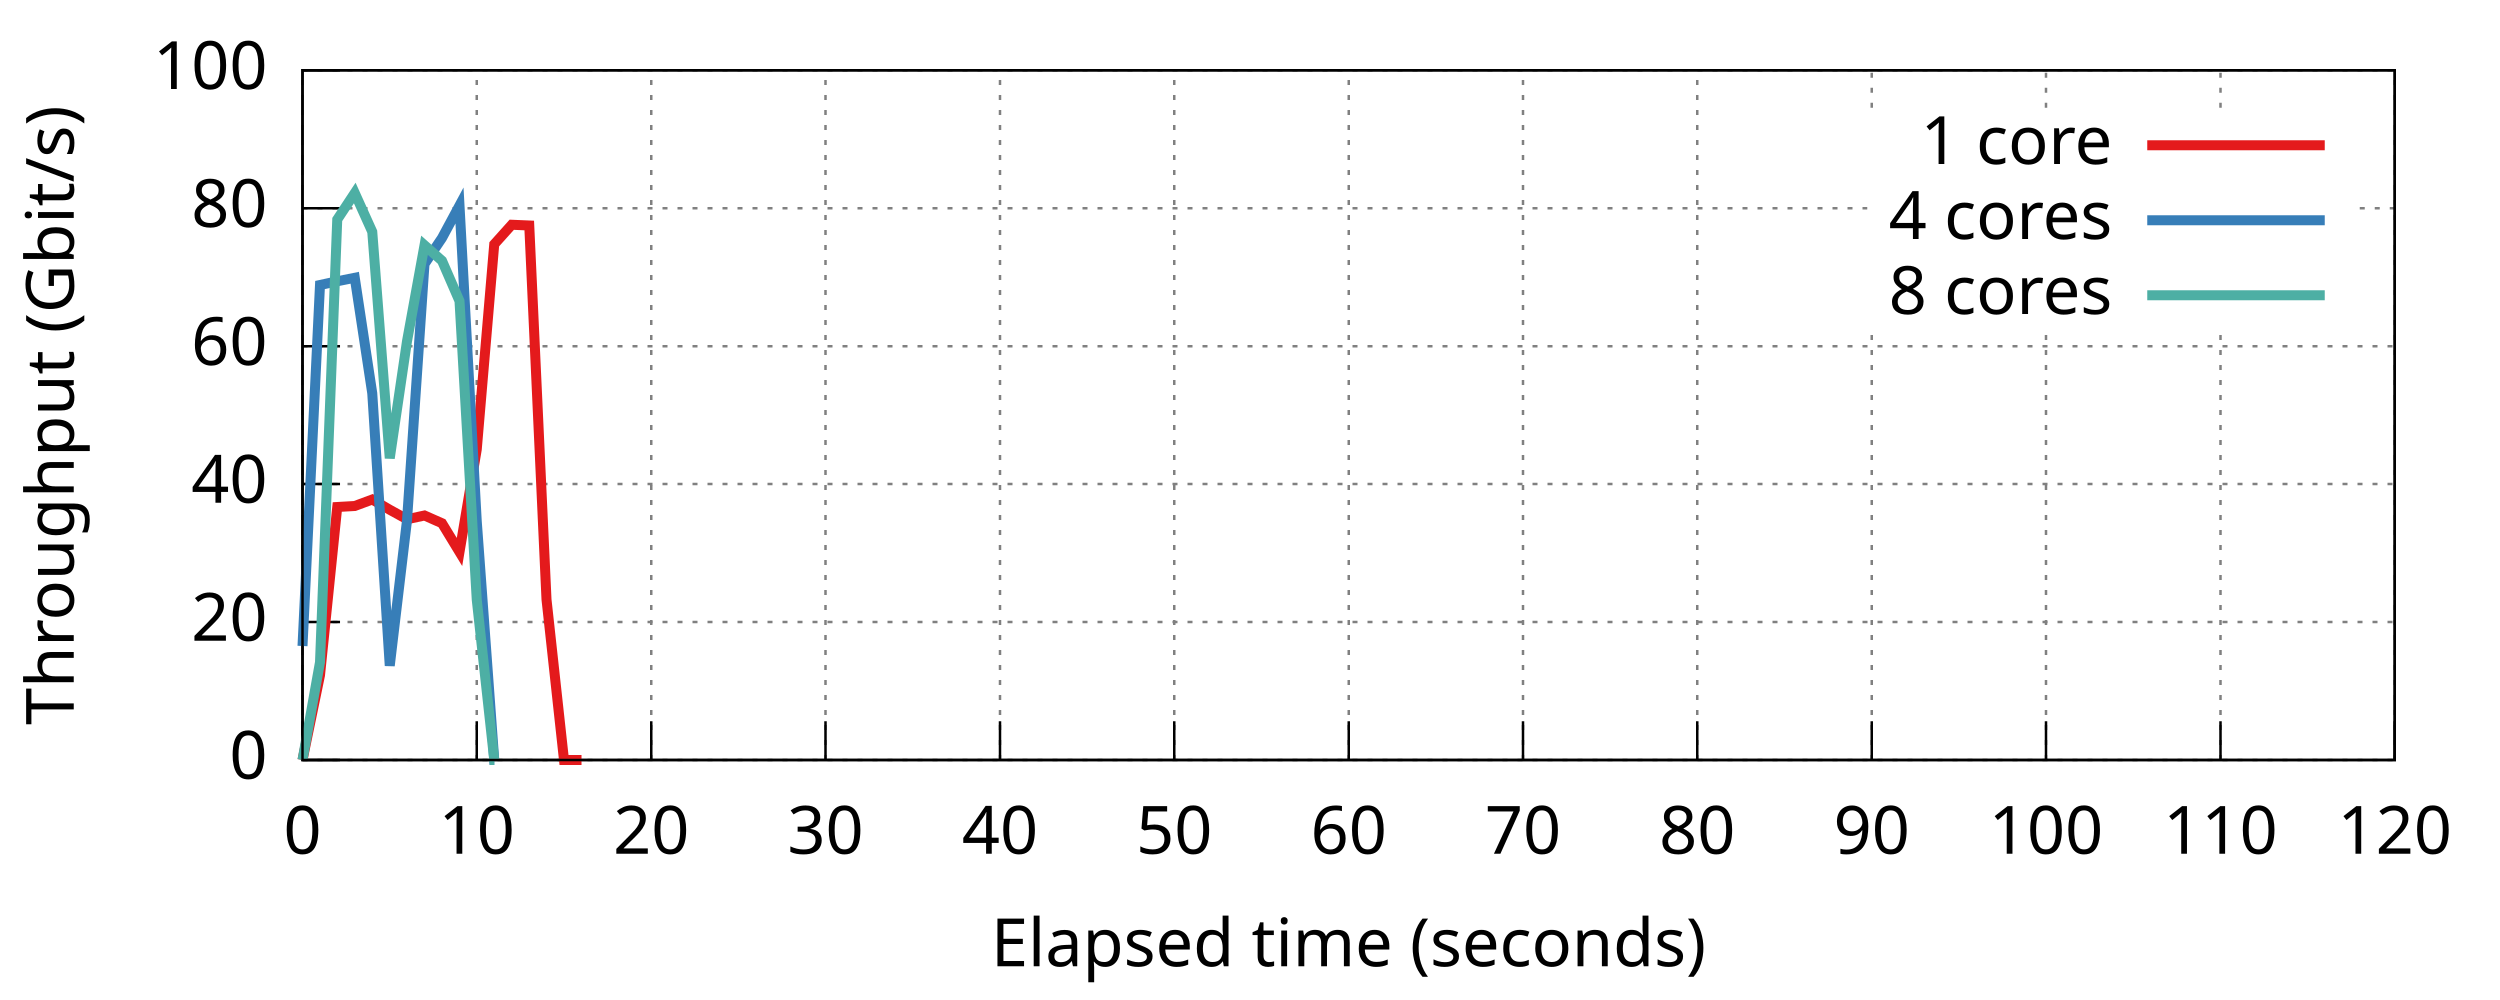
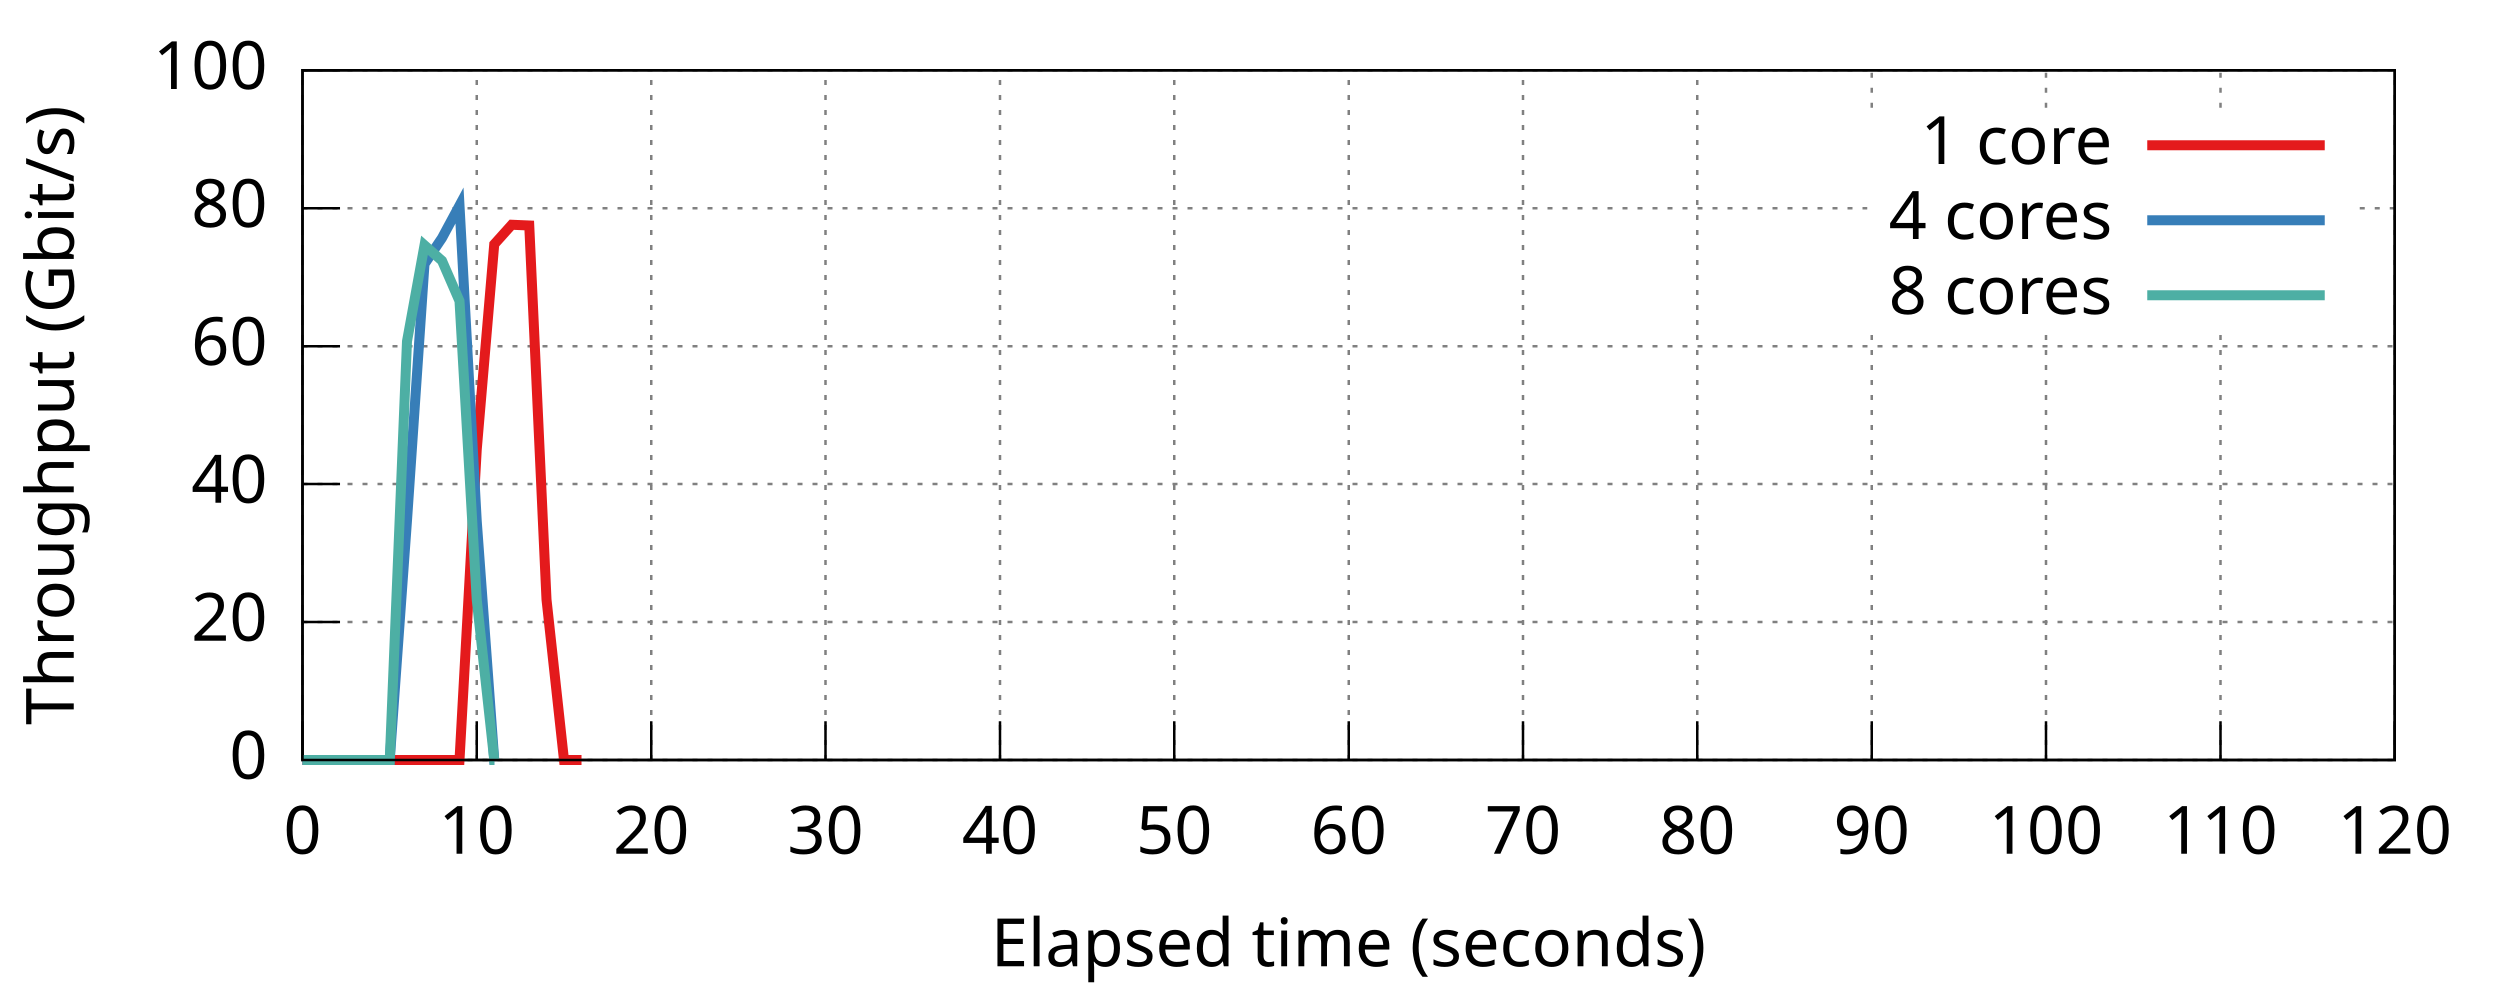
<svg xmlns="http://www.w3.org/2000/svg" xmlns:xlink="http://www.w3.org/1999/xlink" width="1000" height="400" viewBox="0 0 1000 400">
  <g id="gnuplot_canvas">
    <rect x="0" y="0" width="1000" height="400" fill="none" />
    <defs>
      <circle id="gpDot" r="0.5" stroke-width="0.5" />
      <path id="gpPt0" stroke-width="0.133" stroke="currentColor" d="M-1,0 h2 M0,-1 v2" />
      <path id="gpPt1" stroke-width="0.133" stroke="currentColor" d="M-1,-1 L1,1 M1,-1 L-1,1" />
      <path id="gpPt2" stroke-width="0.133" stroke="currentColor" d="M-1,0 L1,0 M0,-1 L0,1 M-1,-1 L1,1 M-1,1 L1,-1" />
      <rect id="gpPt3" stroke-width="0.133" stroke="currentColor" x="-1" y="-1" width="2" height="2" />
      <rect id="gpPt4" stroke-width="0.133" stroke="currentColor" fill="currentColor" x="-1" y="-1" width="2" height="2" />
      <circle id="gpPt5" stroke-width="0.133" stroke="currentColor" cx="0" cy="0" r="1" />
      <use xlink:href="#gpPt5" id="gpPt6" fill="currentColor" stroke="none" />
      <path id="gpPt7" stroke-width="0.133" stroke="currentColor" d="M0,-1.33 L-1.33,0.67 L1.33,0.67 z" />
      <use xlink:href="#gpPt7" id="gpPt8" fill="currentColor" stroke="none" />
      <use xlink:href="#gpPt7" id="gpPt9" stroke="currentColor" transform="rotate(180)" />
      <use xlink:href="#gpPt9" id="gpPt10" fill="currentColor" stroke="none" />
      <use xlink:href="#gpPt3" id="gpPt11" stroke="currentColor" transform="rotate(45)" />
      <use xlink:href="#gpPt11" id="gpPt12" fill="currentColor" stroke="none" />
    </defs>
    <g style="fill:none; color:white; stroke:currentColor; stroke-width:1.00; stroke-linecap:butt; stroke-linejoin:miter">
</g>
    <g style="fill:none; color:black; stroke:currentColor; stroke-width:1.00; stroke-linecap:butt; stroke-linejoin:miter">
</g>
    <g style="fill:none; color:gray; stroke:currentColor; stroke-width:1.00; stroke-linecap:butt; stroke-linejoin:miter">
      <path stroke="gray" stroke-dasharray=" 2,4" class="gridline" d="M121.0,304.0 L957.9,304.0  h0.01" />
    </g>
    <g style="fill:none; color:black; stroke:currentColor; stroke-width:1.00; stroke-linecap:butt; stroke-linejoin:miter">
      <path stroke="black" d="M121.0,304.0 L136.0,304.0  h0.01" />
      <g transform="translate(107.0,311.5)" style="stroke:none; fill:black; font-family:Verdana; font-size:20.00pt; text-anchor:end">
        <text> 0</text>
      </g>
    </g>
    <g style="fill:none; color:gray; stroke:currentColor; stroke-width:1.00; stroke-linecap:butt; stroke-linejoin:miter">
      <path stroke="gray" stroke-dasharray=" 2,4" class="gridline" d="M121.0,248.8 L957.9,248.8  h0.01" />
    </g>
    <g style="fill:none; color:black; stroke:currentColor; stroke-width:1.00; stroke-linecap:butt; stroke-linejoin:miter">
      <path stroke="black" d="M121.0,248.8 L136.0,248.8  h0.01" />
      <g transform="translate(107.0,256.3)" style="stroke:none; fill:black; font-family:Verdana; font-size:20.00pt; text-anchor:end">
        <text> 20</text>
      </g>
    </g>
    <g style="fill:none; color:gray; stroke:currentColor; stroke-width:1.00; stroke-linecap:butt; stroke-linejoin:miter">
      <path stroke="gray" stroke-dasharray=" 2,4" class="gridline" d="M121.0,193.6 L957.9,193.6  h0.01" />
    </g>
    <g style="fill:none; color:black; stroke:currentColor; stroke-width:1.00; stroke-linecap:butt; stroke-linejoin:miter">
      <path stroke="black" d="M121.0,193.6 L136.0,193.6  h0.01" />
      <g transform="translate(107.0,201.1)" style="stroke:none; fill:black; font-family:Verdana; font-size:20.00pt; text-anchor:end">
        <text> 40</text>
      </g>
    </g>
    <g style="fill:none; color:gray; stroke:currentColor; stroke-width:1.00; stroke-linecap:butt; stroke-linejoin:miter">
      <path stroke="gray" stroke-dasharray=" 2,4" class="gridline" d="M121.0,138.5 L957.9,138.5  h0.01" />
    </g>
    <g style="fill:none; color:black; stroke:currentColor; stroke-width:1.00; stroke-linecap:butt; stroke-linejoin:miter">
      <path stroke="black" d="M121.0,138.5 L136.0,138.5  h0.01" />
      <g transform="translate(107.0,146.0)" style="stroke:none; fill:black; font-family:Verdana; font-size:20.00pt; text-anchor:end">
        <text> 60</text>
      </g>
    </g>
    <g style="fill:none; color:gray; stroke:currentColor; stroke-width:1.00; stroke-linecap:butt; stroke-linejoin:miter">
      <path stroke="gray" stroke-dasharray=" 2,4" class="gridline" d="M121.0,83.3 L746.9,83.3 M943.9,83.3 L957.9,83.3  h0.01" />
    </g>
    <g style="fill:none; color:black; stroke:currentColor; stroke-width:1.00; stroke-linecap:butt; stroke-linejoin:miter">
      <path stroke="black" d="M121.0,83.3 L136.0,83.3  h0.01" />
      <g transform="translate(107.0,90.8)" style="stroke:none; fill:black; font-family:Verdana; font-size:20.00pt; text-anchor:end">
        <text> 80</text>
      </g>
    </g>
    <g style="fill:none; color:gray; stroke:currentColor; stroke-width:1.00; stroke-linecap:butt; stroke-linejoin:miter">
      <path stroke="gray" stroke-dasharray=" 2,4" class="gridline" d="M121.0,28.1 L957.9,28.1  h0.01" />
    </g>
    <g style="fill:none; color:black; stroke:currentColor; stroke-width:1.00; stroke-linecap:butt; stroke-linejoin:miter">
      <path stroke="black" d="M121.0,28.1 L136.0,28.1  h0.01" />
      <g transform="translate(107.0,35.6)" style="stroke:none; fill:black; font-family:Verdana; font-size:20.00pt; text-anchor:end">
        <text> 100</text>
      </g>
    </g>
    <g style="fill:none; color:gray; stroke:currentColor; stroke-width:1.00; stroke-linecap:butt; stroke-linejoin:miter">
      <path stroke="gray" stroke-dasharray=" 2,4" class="gridline" d="M121.0,304.0 L121.0,28.1  h0.01" />
    </g>
    <g style="fill:none; color:black; stroke:currentColor; stroke-width:1.00; stroke-linecap:butt; stroke-linejoin:miter">
      <path stroke="black" d="M121.0,304.0 L121.0,289.0  h0.01" />
      <g transform="translate(121.0,341.5)" style="stroke:none; fill:black; font-family:Verdana; font-size:20.00pt; text-anchor:middle">
        <text> 0</text>
      </g>
    </g>
    <g style="fill:none; color:gray; stroke:currentColor; stroke-width:1.00; stroke-linecap:butt; stroke-linejoin:miter">
      <path stroke="gray" stroke-dasharray=" 2,4" class="gridline" d="M190.7,304.0 L190.7,28.1  h0.01" />
    </g>
    <g style="fill:none; color:black; stroke:currentColor; stroke-width:1.00; stroke-linecap:butt; stroke-linejoin:miter">
      <path stroke="black" d="M190.7,304.0 L190.7,289.0  h0.01" />
      <g transform="translate(190.7,341.5)" style="stroke:none; fill:black; font-family:Verdana; font-size:20.00pt; text-anchor:middle">
        <text> 10</text>
      </g>
    </g>
    <g style="fill:none; color:gray; stroke:currentColor; stroke-width:1.00; stroke-linecap:butt; stroke-linejoin:miter">
      <path stroke="gray" stroke-dasharray=" 2,4" class="gridline" d="M260.5,304.0 L260.5,28.1  h0.01" />
    </g>
    <g style="fill:none; color:black; stroke:currentColor; stroke-width:1.00; stroke-linecap:butt; stroke-linejoin:miter">
      <path stroke="black" d="M260.5,304.0 L260.5,289.0  h0.01" />
      <g transform="translate(260.5,341.5)" style="stroke:none; fill:black; font-family:Verdana; font-size:20.00pt; text-anchor:middle">
        <text> 20</text>
      </g>
    </g>
    <g style="fill:none; color:gray; stroke:currentColor; stroke-width:1.00; stroke-linecap:butt; stroke-linejoin:miter">
      <path stroke="gray" stroke-dasharray=" 2,4" class="gridline" d="M330.2,304.0 L330.2,28.1  h0.01" />
    </g>
    <g style="fill:none; color:black; stroke:currentColor; stroke-width:1.00; stroke-linecap:butt; stroke-linejoin:miter">
      <path stroke="black" d="M330.2,304.0 L330.2,289.0  h0.01" />
      <g transform="translate(330.2,341.5)" style="stroke:none; fill:black; font-family:Verdana; font-size:20.00pt; text-anchor:middle">
        <text> 30</text>
      </g>
    </g>
    <g style="fill:none; color:gray; stroke:currentColor; stroke-width:1.00; stroke-linecap:butt; stroke-linejoin:miter">
      <path stroke="gray" stroke-dasharray=" 2,4" class="gridline" d="M400.0,304.0 L400.0,28.1  h0.01" />
    </g>
    <g style="fill:none; color:black; stroke:currentColor; stroke-width:1.00; stroke-linecap:butt; stroke-linejoin:miter">
      <path stroke="black" d="M400.0,304.0 L400.0,289.0  h0.01" />
      <g transform="translate(400.0,341.5)" style="stroke:none; fill:black; font-family:Verdana; font-size:20.00pt; text-anchor:middle">
        <text> 40</text>
      </g>
    </g>
    <g style="fill:none; color:gray; stroke:currentColor; stroke-width:1.00; stroke-linecap:butt; stroke-linejoin:miter">
      <path stroke="gray" stroke-dasharray=" 2,4" class="gridline" d="M469.7,304.0 L469.7,28.1  h0.01" />
    </g>
    <g style="fill:none; color:black; stroke:currentColor; stroke-width:1.00; stroke-linecap:butt; stroke-linejoin:miter">
      <path stroke="black" d="M469.7,304.0 L469.7,289.0  h0.01" />
      <g transform="translate(469.7,341.5)" style="stroke:none; fill:black; font-family:Verdana; font-size:20.00pt; text-anchor:middle">
        <text> 50</text>
      </g>
    </g>
    <g style="fill:none; color:gray; stroke:currentColor; stroke-width:1.00; stroke-linecap:butt; stroke-linejoin:miter">
      <path stroke="gray" stroke-dasharray=" 2,4" class="gridline" d="M539.5,304.0 L539.5,28.1  h0.01" />
    </g>
    <g style="fill:none; color:black; stroke:currentColor; stroke-width:1.00; stroke-linecap:butt; stroke-linejoin:miter">
      <path stroke="black" d="M539.5,304.0 L539.5,289.0  h0.01" />
      <g transform="translate(539.5,341.5)" style="stroke:none; fill:black; font-family:Verdana; font-size:20.00pt; text-anchor:middle">
        <text> 60</text>
      </g>
    </g>
    <g style="fill:none; color:gray; stroke:currentColor; stroke-width:1.00; stroke-linecap:butt; stroke-linejoin:miter">
      <path stroke="gray" stroke-dasharray=" 2,4" class="gridline" d="M609.2,304.0 L609.2,28.1  h0.01" />
    </g>
    <g style="fill:none; color:black; stroke:currentColor; stroke-width:1.00; stroke-linecap:butt; stroke-linejoin:miter">
      <path stroke="black" d="M609.2,304.0 L609.2,289.0  h0.01" />
      <g transform="translate(609.2,341.5)" style="stroke:none; fill:black; font-family:Verdana; font-size:20.00pt; text-anchor:middle">
        <text> 70</text>
      </g>
    </g>
    <g style="fill:none; color:gray; stroke:currentColor; stroke-width:1.00; stroke-linecap:butt; stroke-linejoin:miter">
      <path stroke="gray" stroke-dasharray=" 2,4" class="gridline" d="M678.9,304.0 L678.9,28.1  h0.01" />
    </g>
    <g style="fill:none; color:black; stroke:currentColor; stroke-width:1.00; stroke-linecap:butt; stroke-linejoin:miter">
      <path stroke="black" d="M678.9,304.0 L678.9,289.0  h0.01" />
      <g transform="translate(678.9,341.5)" style="stroke:none; fill:black; font-family:Verdana; font-size:20.00pt; text-anchor:middle">
        <text> 80</text>
      </g>
    </g>
    <g style="fill:none; color:gray; stroke:currentColor; stroke-width:1.00; stroke-linecap:butt; stroke-linejoin:miter">
      <path stroke="gray" stroke-dasharray=" 2,4" class="gridline" d="M748.7,304.0 L748.7,133.1 M748.7,43.1 L748.7,28.1  h0.01" />
    </g>
    <g style="fill:none; color:black; stroke:currentColor; stroke-width:1.00; stroke-linecap:butt; stroke-linejoin:miter">
      <path stroke="black" d="M748.7,304.0 L748.7,289.0  h0.01" />
      <g transform="translate(748.7,341.5)" style="stroke:none; fill:black; font-family:Verdana; font-size:20.00pt; text-anchor:middle">
        <text> 90</text>
      </g>
    </g>
    <g style="fill:none; color:gray; stroke:currentColor; stroke-width:1.00; stroke-linecap:butt; stroke-linejoin:miter">
      <path stroke="gray" stroke-dasharray=" 2,4" class="gridline" d="M818.4,304.0 L818.4,133.1 M818.4,43.1 L818.4,28.1  h0.01" />
    </g>
    <g style="fill:none; color:black; stroke:currentColor; stroke-width:1.00; stroke-linecap:butt; stroke-linejoin:miter">
      <path stroke="black" d="M818.4,304.0 L818.4,289.0  h0.01" />
      <g transform="translate(818.4,341.5)" style="stroke:none; fill:black; font-family:Verdana; font-size:20.00pt; text-anchor:middle">
        <text> 100</text>
      </g>
    </g>
    <g style="fill:none; color:gray; stroke:currentColor; stroke-width:1.00; stroke-linecap:butt; stroke-linejoin:miter">
      <path stroke="gray" stroke-dasharray=" 2,4" class="gridline" d="M888.2,304.0 L888.2,133.1 M888.2,43.1 L888.2,28.1  h0.01" />
    </g>
    <g style="fill:none; color:black; stroke:currentColor; stroke-width:1.00; stroke-linecap:butt; stroke-linejoin:miter">
      <path stroke="black" d="M888.2,304.0 L888.2,289.0  h0.01" />
      <g transform="translate(888.2,341.5)" style="stroke:none; fill:black; font-family:Verdana; font-size:20.00pt; text-anchor:middle">
        <text> 110</text>
      </g>
    </g>
    <g style="fill:none; color:gray; stroke:currentColor; stroke-width:1.00; stroke-linecap:butt; stroke-linejoin:miter">
      <path stroke="gray" stroke-dasharray=" 2,4" class="gridline" d="M957.9,304.0 L957.9,28.1  h0.01" />
    </g>
    <g style="fill:none; color:black; stroke:currentColor; stroke-width:1.00; stroke-linecap:butt; stroke-linejoin:miter">
      <path stroke="black" d="M957.9,304.0 L957.9,289.0  h0.01" />
      <g transform="translate(957.9,341.5)" style="stroke:none; fill:black; font-family:Verdana; font-size:20.00pt; text-anchor:middle">
        <text> 120</text>
      </g>
      <path stroke="black" d="M121.0,28.1 L121.0,304.0 L957.9,304.0 L957.9,28.1 L121.0,28.1 Z  h0.01" />
      <g transform="translate(29.5,166.1) rotate(270)" style="stroke:none; fill:black; font-family:Verdana; font-size:20.00pt; text-anchor:middle">
        <text>Throughput (Gbit/s)</text>
      </g>
      <g transform="translate(539.4,386.5)" style="stroke:none; fill:black; font-family:Verdana; font-size:20.00pt; text-anchor:middle">
        <text>Elapsed time (seconds)</text>
      </g>
    </g>
    <g id="gnuplot_plot_1">
      <g style="fill:none; color:white; stroke:black; stroke-width:4.00; stroke-linecap:butt; stroke-linejoin:miter">
</g>
      <g style="fill:none; color:red; stroke:currentColor; stroke-width:4.00; stroke-linecap:butt; stroke-linejoin:miter">
        <g transform="translate(844.9,65.6)" style="stroke:none; fill:black; font-family:Verdana; font-size:20.00pt; text-anchor:end">
          <text>1 core</text>
        </g>
-         <path stroke="rgb(228,  26,  28)" d="M858.9,58.1 L929.9,58.1 M121.0,304.0 L128.0,270.1 L134.9,202.8 L141.9,202.4 L148.9,199.8 L155.9,203.9    L162.8,207.7 L169.8,206.2 L176.8,209.3 L183.8,220.8 L190.7,179.8 L197.7,97.7 L204.7,89.9 L211.7,90.2    L218.6,239.8 L225.6,304.0 L232.6,304.0  h0.01" />
+         <path stroke="rgb(228,  26,  28)" d="M858.9,58.1 L929.9,58.1 M121.0,304.0 L128.0,304.0 L134.9,304.0 L141.9,304.0 L148.9,304.0 L155.9,304.0    L162.8,304.0 L169.8,304.0 L176.8,304.0 L183.8,304.0 L190.7,179.8 L197.7,97.7 L204.7,89.9 L211.7,90.2    L218.6,239.8 L225.6,304.0 L232.6,304.0  h0.01" />
      </g>
    </g>
    <g id="gnuplot_plot_2">
      <g style="fill:none; color:green; stroke:currentColor; stroke-width:4.00; stroke-linecap:butt; stroke-linejoin:miter">
        <g transform="translate(844.9,95.6)" style="stroke:none; fill:black; font-family:Verdana; font-size:20.00pt; text-anchor:end">
          <text>4 cores</text>
        </g>
-         <path stroke="rgb( 55, 126, 184)" d="M858.9,88.1 L929.9,88.1 M121.0,258.4 L128.0,114.0 L134.9,112.5 L141.9,111.1 L148.9,157.3 L155.9,266.3    L162.8,208.2 L169.8,105.6 L176.8,95.2 L183.8,82.2 L190.7,208.5 L197.7,304.0  h0.01" />
+         <path stroke="rgb( 55, 126, 184)" d="M858.9,88.1 L929.9,88.1 M121.0,304.0 L128.0,304.0 L134.9,304.0 L141.9,304.0 L148.9,304.0 L155.9,304.0    L162.8,208.2 L169.8,105.6 L176.8,95.2 L183.8,82.2 L190.7,208.5 L197.7,304.0  h0.01" />
      </g>
    </g>
    <g id="gnuplot_plot_3">
      <g style="fill:none; color:blue; stroke:currentColor; stroke-width:4.00; stroke-linecap:butt; stroke-linejoin:miter">
        <g transform="translate(844.9,125.6)" style="stroke:none; fill:black; font-family:Verdana; font-size:20.00pt; text-anchor:end">
          <text>8 cores</text>
        </g>
-         <path stroke="rgb( 77, 175, 164)" d="M858.9,118.1 L929.9,118.1 M121.0,304.0 L128.0,264.9 L134.9,87.8 L141.9,77.2 L148.9,92.7 L155.9,183.3    L162.8,136.5 L169.8,98.1 L176.8,104.3 L183.8,120.4 L190.7,239.9 L197.7,304.0  h0.01" />
+         <path stroke="rgb( 77, 175, 164)" d="M858.9,118.1 L929.9,118.1 M121.0,304.0 L128.0,304.0 L134.9,304.0 L141.9,304.0 L148.9,304.0 L155.9,304.0    L162.8,136.5 L169.8,98.1 L176.8,104.3 L183.8,120.4 L190.7,239.9 L197.7,304.0  h0.01" />
      </g>
    </g>
    <g style="fill:none; color:white; stroke:rgb( 77, 175, 164); stroke-width:1.00; stroke-linecap:butt; stroke-linejoin:miter">
</g>
    <g style="fill:none; color:black; stroke:currentColor; stroke-width:1.00; stroke-linecap:butt; stroke-linejoin:miter">
      <path stroke="black" d="M121.0,28.1 L121.0,304.0 L957.9,304.0 L957.9,28.1 L121.0,28.1 Z  h0.01" />
    </g>
  </g>
</svg>
